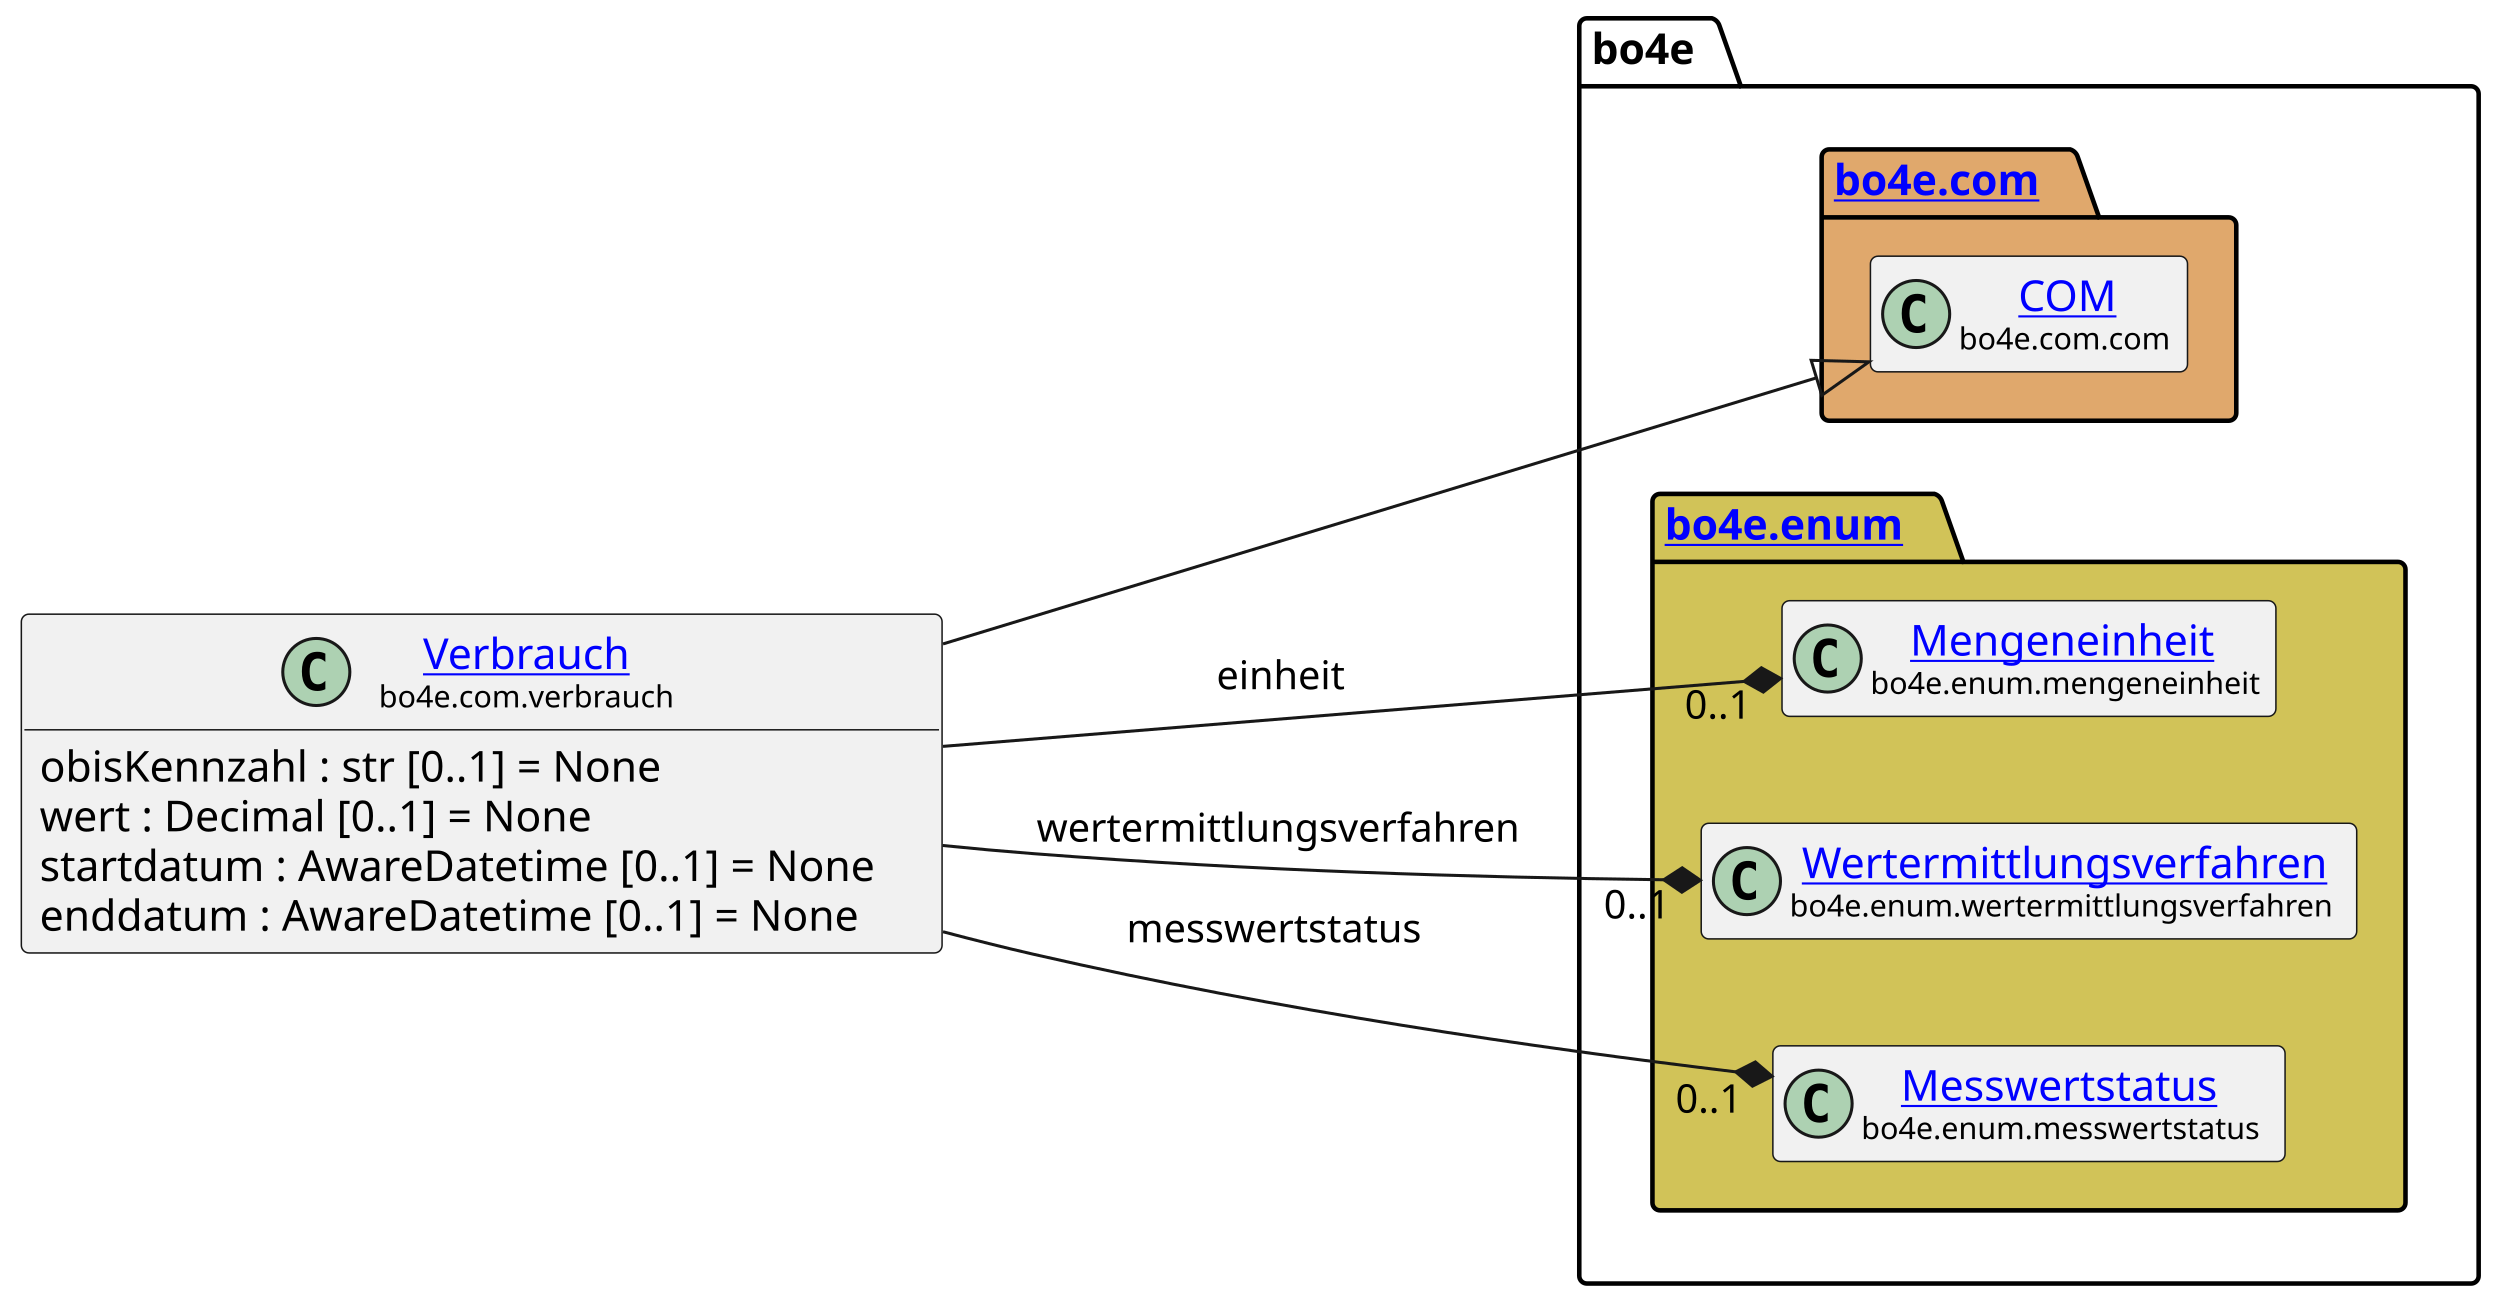
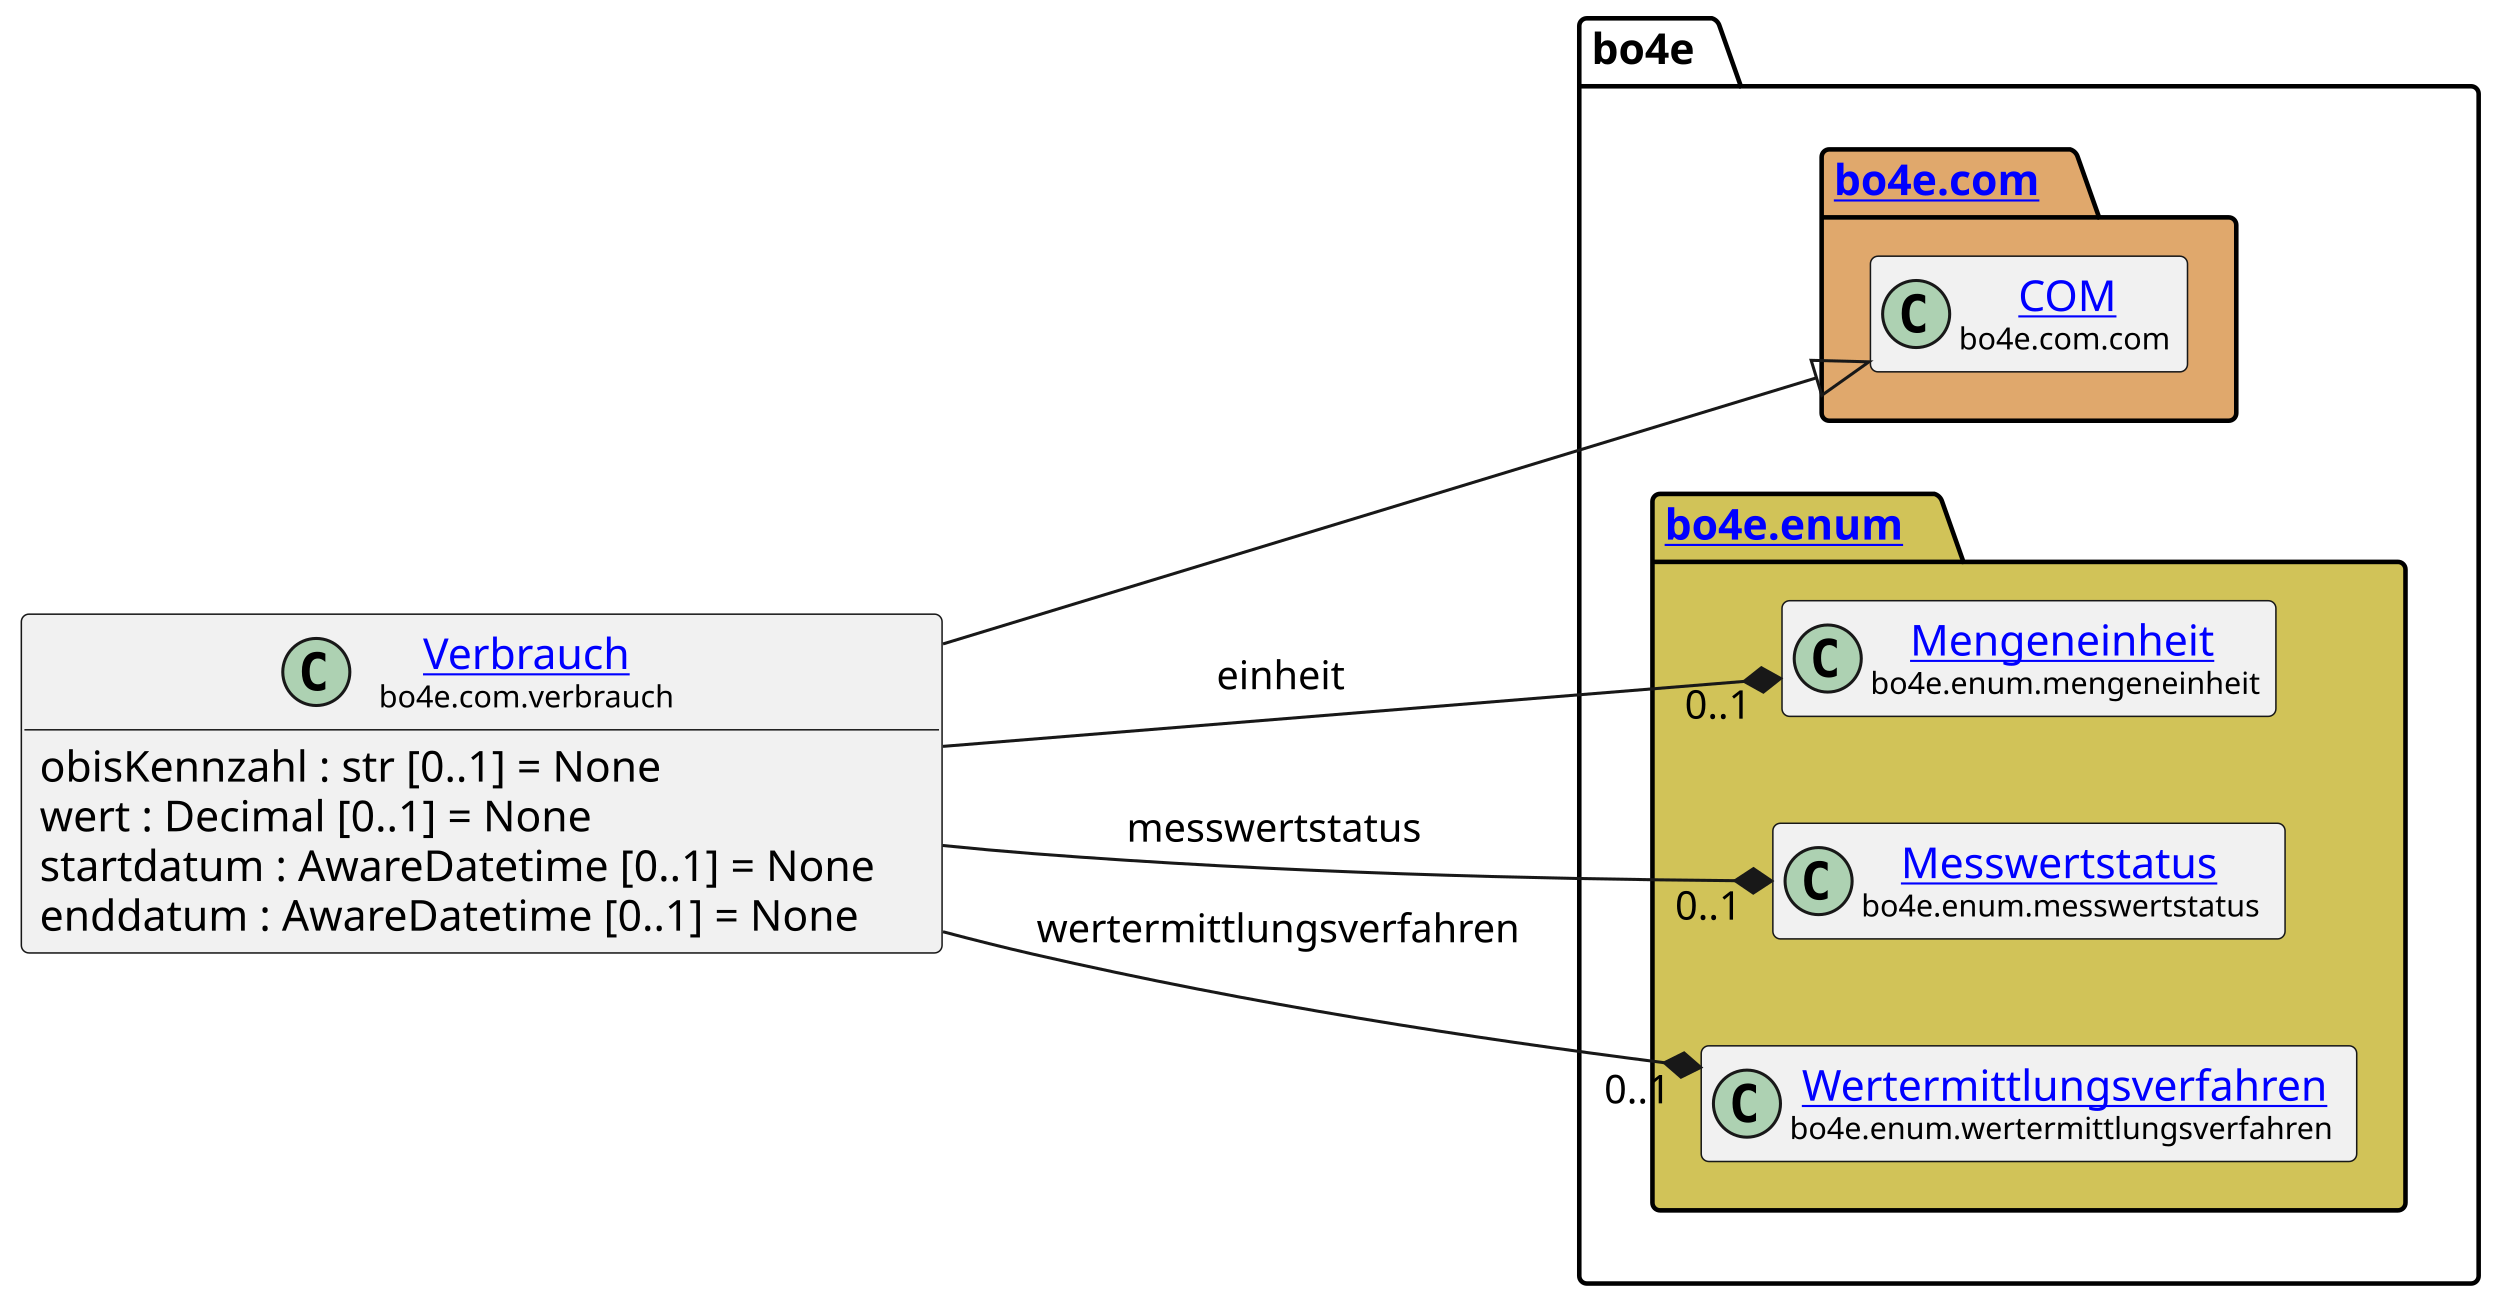
<svg xmlns="http://www.w3.org/2000/svg" xmlns:xlink="http://www.w3.org/1999/xlink" contentStyleType="text/css" height="428px" preserveAspectRatio="none" style="width:820px;height:428px;background:#FFFFFF;" version="1.1" viewBox="0 0 820 428" width="820px" zoomAndPan="magnify">
  <defs />
  <g>
    <g id="cluster_bo4e">
      <path d="M520.5,6 L561.5,6 A3.75,3.75 0 0 1 564,8.5 L571,28.297 L810.5,28.297 A2.5,2.5 0 0 1 813,30.797 L813,418.5 A2.5,2.5 0 0 1 810.5,421 L520.5,421 A2.5,2.5 0 0 1 518,418.5 L518,8.5 A2.5,2.5 0 0 1 520.5,6 " fill="none" style="stroke:#000000;stroke-width:1.5;" />
      <line style="stroke:#000000;stroke-width:1.5;" x1="518" x2="571" y1="28.297" y2="28.297" />
      <text fill="#000000" font-family="sans-serif" font-size="14" font-weight="bold" lengthAdjust="spacing" textLength="40" x="522" y="20.995">bo4e</text>
    </g>
    <g id="cluster_com">
      <path d="M600,49 L679,49 A3.75,3.75 0 0 1 681.5,51.5 L688.5,71.297 L731,71.297 A2.5,2.5 0 0 1 733.5,73.797 L733.5,135.5 A2.5,2.5 0 0 1 731,138 L600,138 A2.5,2.5 0 0 1 597.5,135.5 L597.5,51.5 A2.5,2.5 0 0 1 600,49 " fill="#E0A86C" style="stroke:#000000;stroke-width:1.5;" />
      <line style="stroke:#000000;stroke-width:1.5;" x1="597.5" x2="688.5" y1="71.297" y2="71.297" />
      <a href="https://bo4e.github.io/BO4E-python/latest/api/bo4e.com.html" target="_top" title="https://bo4e.github.io/BO4E-python/latest/api/bo4e.com.html" xlink:actuate="onRequest" xlink:href="https://bo4e.github.io/BO4E-python/latest/api/bo4e.com.html" xlink:show="new" xlink:title="https://bo4e.github.io/BO4E-python/latest/api/bo4e.com.html" xlink:type="simple">
        <text fill="#0000FF" font-family="sans-serif" font-size="14" font-weight="bold" lengthAdjust="spacing" text-decoration="underline" textLength="78" x="601.5" y="63.995">bo4e.com</text>
      </a>
    </g>
    <g id="cluster_enum">
      <path d="M544.5,162 L634.5,162 A3.75,3.75 0 0 1 637,164.5 L644,184.297 L786.5,184.297 A2.5,2.5 0 0 1 789,186.797 L789,394.5 A2.5,2.5 0 0 1 786.5,397 L544.5,397 A2.5,2.5 0 0 1 542,394.5 L542,164.5 A2.5,2.5 0 0 1 544.5,162 " fill="#D1C358" style="stroke:#000000;stroke-width:1.5;" />
      <line style="stroke:#000000;stroke-width:1.5;" x1="542" x2="644" y1="184.297" y2="184.297" />
      <a href="https://bo4e.github.io/BO4E-python/latest/api/bo4e.enum.html" target="_top" title="https://bo4e.github.io/BO4E-python/latest/api/bo4e.enum.html" xlink:actuate="onRequest" xlink:href="https://bo4e.github.io/BO4E-python/latest/api/bo4e.enum.html" xlink:show="new" xlink:title="https://bo4e.github.io/BO4E-python/latest/api/bo4e.enum.html" xlink:type="simple">
        <text fill="#0000FF" font-family="sans-serif" font-size="14" font-weight="bold" lengthAdjust="spacing" text-decoration="underline" textLength="89" x="546" y="176.995">bo4e.enum</text>
      </a>
    </g>
    <g id="elem_COM">
      <rect codeLine="11" fill="#F1F1F1" height="37.938" id="COM" rx="2.5" ry="2.5" style="stroke:#181818;stroke-width:0.5;" width="104" x="613.5" y="84.03" />
      <ellipse cx="628.5" cy="102.999" fill="#ADD1B2" rx="11" ry="11" style="stroke:#181818;stroke-width:1.0;" />
      <path d="M631.469,108.639 Q630.891,108.936 630.25,109.077 Q629.609,109.233 628.906,109.233 Q626.406,109.233 625.078,107.593 Q623.766,105.936 623.766,102.811 Q623.766,99.686 625.078,98.03 Q626.406,96.374 628.906,96.374 Q629.609,96.374 630.25,96.53 Q630.906,96.686 631.469,96.983 L631.469,99.702 Q630.844,99.124 630.25,98.858 Q629.656,98.577 629.031,98.577 Q627.688,98.577 627,99.655 Q626.312,100.718 626.312,102.811 Q626.312,104.905 627,105.983 Q627.688,107.046 629.031,107.046 Q629.656,107.046 630.25,106.78 Q630.844,106.499 631.469,105.921 L631.469,108.639 Z " fill="#000000" />
      <a href="https://bo4e.github.io/BO4E-python/latest/api/bo4e.com.html#bo4e.com.com.COM" target="_top" title="https://bo4e.github.io/BO4E-python/latest/api/bo4e.com.html#bo4e.com.com.COM" xlink:actuate="onRequest" xlink:href="https://bo4e.github.io/BO4E-python/latest/api/bo4e.com.html#bo4e.com.com.COM" xlink:show="new" xlink:title="https://bo4e.github.io/BO4E-python/latest/api/bo4e.com.html#bo4e.com.com.COM" xlink:type="simple">
        <text fill="#0000FF" font-family="sans-serif" font-size="14" lengthAdjust="spacing" text-decoration="underline" textLength="33" x="662" y="102.025">COM</text>
      </a>
      <text fill="#000000" font-family="sans-serif" font-size="10" lengthAdjust="spacing" textLength="72" x="642.5" y="114.609">bo4e.com.com</text>
    </g>
    <g id="elem_Mengeneinheit">
      <rect codeLine="14" fill="#F1F1F1" height="37.938" id="Mengeneinheit" rx="2.5" ry="2.5" style="stroke:#181818;stroke-width:0.5;" width="162" x="584.5" y="197.03" />
      <ellipse cx="599.5" cy="215.999" fill="#ADD1B2" rx="11" ry="11" style="stroke:#181818;stroke-width:1.0;" />
      <path d="M602.469,221.639 Q601.891,221.936 601.25,222.077 Q600.609,222.233 599.906,222.233 Q597.406,222.233 596.078,220.593 Q594.766,218.936 594.766,215.811 Q594.766,212.686 596.078,211.03 Q597.406,209.374 599.906,209.374 Q600.609,209.374 601.25,209.53 Q601.906,209.686 602.469,209.983 L602.469,212.702 Q601.844,212.124 601.25,211.858 Q600.656,211.577 600.031,211.577 Q598.688,211.577 598,212.655 Q597.312,213.718 597.312,215.811 Q597.312,217.905 598,218.983 Q598.688,220.046 600.031,220.046 Q600.656,220.046 601.25,219.78 Q601.844,219.499 602.469,218.921 L602.469,221.639 Z " fill="#000000" />
      <a href="https://bo4e.github.io/BO4E-python/latest/api/bo4e.enum.html#bo4e.enum.mengeneinheit.Mengeneinheit" target="_top" title="https://bo4e.github.io/BO4E-python/latest/api/bo4e.enum.html#bo4e.enum.mengeneinheit.Mengeneinheit" xlink:actuate="onRequest" xlink:href="https://bo4e.github.io/BO4E-python/latest/api/bo4e.enum.html#bo4e.enum.mengeneinheit.Mengeneinheit" xlink:show="new" xlink:title="https://bo4e.github.io/BO4E-python/latest/api/bo4e.enum.html#bo4e.enum.mengeneinheit.Mengeneinheit" xlink:type="simple">
        <text fill="#0000FF" font-family="sans-serif" font-size="14" lengthAdjust="spacing" text-decoration="underline" textLength="104" x="626.5" y="215.025">Mengeneinheit</text>
      </a>
      <text fill="#000000" font-family="sans-serif" font-size="10" lengthAdjust="spacing" textLength="130" x="613.5" y="227.609">bo4e.enum.mengeneinheit</text>
    </g>
+     <g id="elem_Messwertstatus">
+       <rect codeLine="15" fill="#F1F1F1" height="37.938" id="Messwertstatus" rx="2.5" ry="2.5" style="stroke:#181818;stroke-width:0.5;" width="168" x="581.5" y="270.03" />
+       <ellipse cx="596.5" cy="288.999" fill="#ADD1B2" rx="11" ry="11" style="stroke:#181818;stroke-width:1.0;" />
+       <path d="M599.469,294.639 Q598.891,294.936 598.25,295.077 Q597.609,295.233 596.906,295.233 Q594.406,295.233 593.078,293.592 Q591.766,291.936 591.766,288.811 Q591.766,285.686 593.078,284.03 Q594.406,282.374 596.906,282.374 Q597.609,282.374 598.25,282.53 Q598.906,282.686 599.469,282.983 L599.469,285.702 Q598.844,285.124 598.25,284.858 Q597.656,284.577 597.031,284.577 Q595.688,284.577 595,285.655 Q594.312,286.717 594.312,288.811 Q594.312,290.905 595,291.983 Q595.688,293.046 597.031,293.046 Q597.656,293.046 598.25,292.78 Q598.844,292.499 599.469,291.921 L599.469,294.639 Z " fill="#000000" />
+       <a href="https://bo4e.github.io/BO4E-python/latest/api/bo4e.enum.html#bo4e.enum.messwertstatus.Messwertstatus" target="_top" title="https://bo4e.github.io/BO4E-python/latest/api/bo4e.enum.html#bo4e.enum.messwertstatus.Messwertstatus" xlink:actuate="onRequest" xlink:href="https://bo4e.github.io/BO4E-python/latest/api/bo4e.enum.html#bo4e.enum.messwertstatus.Messwertstatus" xlink:show="new" xlink:title="https://bo4e.github.io/BO4E-python/latest/api/bo4e.enum.html#bo4e.enum.messwertstatus.Messwertstatus" xlink:type="simple">
+         <text fill="#0000FF" font-family="sans-serif" font-size="14" lengthAdjust="spacing" text-decoration="underline" textLength="110" x="623.5" y="288.025">Messwertstatus</text>
+       </a>
+       <text fill="#000000" font-family="sans-serif" font-size="10" lengthAdjust="spacing" textLength="136" x="610.5" y="300.609">bo4e.enum.messwertstatus</text>
+     </g>
    <g id="elem_Wertermittlungsverfahren">
-       <rect codeLine="15" fill="#F1F1F1" height="37.938" id="Wertermittlungsverfahren" rx="2.5" ry="2.5" style="stroke:#181818;stroke-width:0.5;" width="215" x="558" y="270.03" />
-       <ellipse cx="573" cy="288.999" fill="#ADD1B2" rx="11" ry="11" style="stroke:#181818;stroke-width:1.0;" />
-       <path d="M575.969,294.639 Q575.391,294.936 574.75,295.077 Q574.109,295.233 573.406,295.233 Q570.906,295.233 569.578,293.592 Q568.266,291.936 568.266,288.811 Q568.266,285.686 569.578,284.03 Q570.906,282.374 573.406,282.374 Q574.109,282.374 574.75,282.53 Q575.406,282.686 575.969,282.983 L575.969,285.702 Q575.344,285.124 574.75,284.858 Q574.156,284.577 573.531,284.577 Q572.188,284.577 571.5,285.655 Q570.812,286.717 570.812,288.811 Q570.812,290.905 571.5,291.983 Q572.188,293.046 573.531,293.046 Q574.156,293.046 574.75,292.78 Q575.344,292.499 575.969,291.921 L575.969,294.639 Z " fill="#000000" />
+       <rect codeLine="16" fill="#F1F1F1" height="37.938" id="Wertermittlungsverfahren" rx="2.5" ry="2.5" style="stroke:#181818;stroke-width:0.5;" width="215" x="558" y="343.03" />
+       <ellipse cx="573" cy="361.999" fill="#ADD1B2" rx="11" ry="11" style="stroke:#181818;stroke-width:1.0;" />
+       <path d="M575.969,367.639 Q575.391,367.936 574.75,368.077 Q574.109,368.233 573.406,368.233 Q570.906,368.233 569.578,366.592 Q568.266,364.936 568.266,361.811 Q568.266,358.686 569.578,357.03 Q570.906,355.374 573.406,355.374 Q574.109,355.374 574.75,355.53 Q575.406,355.686 575.969,355.983 L575.969,358.702 Q575.344,358.124 574.75,357.858 Q574.156,357.577 573.531,357.577 Q572.188,357.577 571.5,358.655 Q570.812,359.717 570.812,361.811 Q570.812,363.905 571.5,364.983 Q572.188,366.046 573.531,366.046 Q574.156,366.046 574.75,365.78 Q575.344,365.499 575.969,364.921 L575.969,367.639 Z " fill="#000000" />
      <a href="https://bo4e.github.io/BO4E-python/latest/api/bo4e.enum.html#bo4e.enum.wertermittlungsverfahren.Wertermittlungsverfahren" target="_top" title="https://bo4e.github.io/BO4E-python/latest/api/bo4e.enum.html#bo4e.enum.wertermittlungsverfahren.Wertermittlungsverfahren" xlink:actuate="onRequest" xlink:href="https://bo4e.github.io/BO4E-python/latest/api/bo4e.enum.html#bo4e.enum.wertermittlungsverfahren.Wertermittlungsverfahren" xlink:show="new" xlink:title="https://bo4e.github.io/BO4E-python/latest/api/bo4e.enum.html#bo4e.enum.wertermittlungsverfahren.Wertermittlungsverfahren" xlink:type="simple">
-         <text fill="#0000FF" font-family="sans-serif" font-size="14" lengthAdjust="spacing" text-decoration="underline" textLength="175" x="591" y="288.025">Wertermittlungsverfahren</text>
+         <text fill="#0000FF" font-family="sans-serif" font-size="14" lengthAdjust="spacing" text-decoration="underline" textLength="175" x="591" y="361.025">Wertermittlungsverfahren</text>
      </a>
-       <text fill="#000000" font-family="sans-serif" font-size="10" lengthAdjust="spacing" textLength="183" x="587" y="300.609">bo4e.enum.wertermittlungsverfahren</text>
-     </g>
-     <g id="elem_Messwertstatus">
-       <rect codeLine="16" fill="#F1F1F1" height="37.938" id="Messwertstatus" rx="2.5" ry="2.5" style="stroke:#181818;stroke-width:0.5;" width="168" x="581.5" y="343.03" />
-       <ellipse cx="596.5" cy="361.999" fill="#ADD1B2" rx="11" ry="11" style="stroke:#181818;stroke-width:1.0;" />
-       <path d="M599.469,367.639 Q598.891,367.936 598.25,368.077 Q597.609,368.233 596.906,368.233 Q594.406,368.233 593.078,366.592 Q591.766,364.936 591.766,361.811 Q591.766,358.686 593.078,357.03 Q594.406,355.374 596.906,355.374 Q597.609,355.374 598.25,355.53 Q598.906,355.686 599.469,355.983 L599.469,358.702 Q598.844,358.124 598.25,357.858 Q597.656,357.577 597.031,357.577 Q595.688,357.577 595,358.655 Q594.312,359.717 594.312,361.811 Q594.312,363.905 595,364.983 Q595.688,366.046 597.031,366.046 Q597.656,366.046 598.25,365.78 Q598.844,365.499 599.469,364.921 L599.469,367.639 Z " fill="#000000" />
-       <a href="https://bo4e.github.io/BO4E-python/latest/api/bo4e.enum.html#bo4e.enum.messwertstatus.Messwertstatus" target="_top" title="https://bo4e.github.io/BO4E-python/latest/api/bo4e.enum.html#bo4e.enum.messwertstatus.Messwertstatus" xlink:actuate="onRequest" xlink:href="https://bo4e.github.io/BO4E-python/latest/api/bo4e.enum.html#bo4e.enum.messwertstatus.Messwertstatus" xlink:show="new" xlink:title="https://bo4e.github.io/BO4E-python/latest/api/bo4e.enum.html#bo4e.enum.messwertstatus.Messwertstatus" xlink:type="simple">
-         <text fill="#0000FF" font-family="sans-serif" font-size="14" lengthAdjust="spacing" text-decoration="underline" textLength="110" x="623.5" y="361.025">Messwertstatus</text>
-       </a>
-       <text fill="#000000" font-family="sans-serif" font-size="10" lengthAdjust="spacing" textLength="136" x="610.5" y="373.609">bo4e.enum.messwertstatus</text>
+       <text fill="#000000" font-family="sans-serif" font-size="10" lengthAdjust="spacing" textLength="183" x="587" y="373.609">bo4e.enum.wertermittlungsverfahren</text>
    </g>
    <g id="elem_Verbrauch">
      <rect codeLine="3" fill="#F1F1F1" height="111.125" id="Verbrauch" rx="2.5" ry="2.5" style="stroke:#181818;stroke-width:0.5;" width="302" x="7" y="201.44" />
      <ellipse cx="103.75" cy="220.409" fill="#ADD1B2" rx="11" ry="11" style="stroke:#181818;stroke-width:1.0;" />
      <path d="M106.719,226.049 Q106.141,226.346 105.5,226.487 Q104.859,226.643 104.156,226.643 Q101.656,226.643 100.328,225.002 Q99.016,223.346 99.016,220.221 Q99.016,217.096 100.328,215.44 Q101.656,213.784 104.156,213.784 Q104.859,213.784 105.5,213.94 Q106.156,214.096 106.719,214.393 L106.719,217.112 Q106.094,216.534 105.5,216.268 Q104.906,215.987 104.281,215.987 Q102.938,215.987 102.25,217.065 Q101.562,218.127 101.562,220.221 Q101.562,222.315 102.25,223.393 Q102.938,224.456 104.281,224.456 Q104.906,224.456 105.5,224.19 Q106.094,223.909 106.719,223.331 L106.719,226.049 Z " fill="#000000" />
      <a href="https://bo4e.github.io/BO4E-python/latest/api/bo4e.com.html#bo4e.com.verbrauch.Verbrauch" target="_top" title="https://bo4e.github.io/BO4E-python/latest/api/bo4e.com.html#bo4e.com.verbrauch.Verbrauch" xlink:actuate="onRequest" xlink:href="https://bo4e.github.io/BO4E-python/latest/api/bo4e.com.html#bo4e.com.verbrauch.Verbrauch" xlink:show="new" xlink:title="https://bo4e.github.io/BO4E-python/latest/api/bo4e.com.html#bo4e.com.verbrauch.Verbrauch" xlink:type="simple">
        <text fill="#0000FF" font-family="sans-serif" font-size="14" lengthAdjust="spacing" text-decoration="underline" textLength="71" x="138.75" y="219.435">Verbrauch</text>
      </a>
      <text fill="#000000" font-family="sans-serif" font-size="10" lengthAdjust="spacing" textLength="100" x="124.25" y="232.019">bo4e.com.verbrauch</text>
      <line style="stroke:#181818;stroke-width:0.5;" x1="8" x2="308" y1="239.377" y2="239.377" />
      <text fill="#000000" font-family="sans-serif" font-size="14" lengthAdjust="spacing" textLength="221" x="13" y="256.373">obisKennzahl : str [0..1] = None</text>
      <text fill="#000000" font-family="sans-serif" font-size="14" lengthAdjust="spacing" textLength="195" x="13" y="272.67">wert : Decimal [0..1] = None</text>
      <text fill="#000000" font-family="sans-serif" font-size="14" lengthAdjust="spacing" textLength="290" x="13" y="288.966">startdatum : AwareDatetime [0..1] = None</text>
      <text fill="#000000" font-family="sans-serif" font-size="14" lengthAdjust="spacing" textLength="286" x="13" y="305.263">enddatum : AwareDatetime [0..1] = None</text>
    </g>
    <g id="link_Verbrauch_COM">
      <path codeLine="19" d="M309.3,211.21 C412.18,179.87 525.101,145.465 595.811,123.925 " fill="none" id="Verbrauch-to-COM" style="stroke:#181818;stroke-width:1.0;" />
      <polygon fill="none" points="613.03,118.68,594.063,118.186,597.56,129.665,613.03,118.68" style="stroke:#181818;stroke-width:1.0;" />
    </g>
    <g id="link_Verbrauch_Wertermittlungsverfahren">
-       <path codeLine="20" d="M309.16,277.32 C319.24,278.34 329.26,279.25 339,280 C411.85,285.65 482.111,287.733 545.711,288.563 " fill="none" id="Verbrauch-to-Wertermittlungsverfahren" style="stroke:#181818;stroke-width:1.0;" />
-       <polygon fill="#181818" points="557.71,288.72,551.763,284.642,545.711,288.563,551.658,292.641,557.71,288.72" style="stroke:#181818;stroke-width:1.0;" />
-       <text fill="#000000" font-family="sans-serif" font-size="13" lengthAdjust="spacing" textLength="161" x="340" y="276.067">wertermittlungsverfahren</text>
-       <text fill="#000000" font-family="sans-serif" font-size="13" lengthAdjust="spacing" textLength="24" x="526.036" y="301.254">0..1</text>
+       <path codeLine="20" d="M309.3,305.61 C319.31,308.27 329.27,310.77 339,313 C411.27,329.58 481.997,340.42 545.917,348.58 " fill="none" id="Verbrauch-to-Wertermittlungsverfahren" style="stroke:#181818;stroke-width:1.0;" />
+       <polygon fill="#181818" points="557.82,350.1,552.375,345.372,545.917,348.58,551.362,353.308,557.82,350.1" style="stroke:#181818;stroke-width:1.0;" />
+       <text fill="#000000" font-family="sans-serif" font-size="13" lengthAdjust="spacing" textLength="161" x="340" y="309.067">wertermittlungsverfahren</text>
+       <text fill="#000000" font-family="sans-serif" font-size="13" lengthAdjust="spacing" textLength="24" x="526.153" y="361.889">0..1</text>
    </g>
    <g id="link_Verbrauch_Mengeneinheit">
      <path codeLine="21" d="M309.3,244.81 C399.37,237.5 498.379,229.469 572.069,223.499 " fill="none" id="Verbrauch-to-Mengeneinheit" style="stroke:#181818;stroke-width:1.0;" />
      <polygon fill="#181818" points="584.03,222.53,577.727,219.028,572.069,223.499,578.373,227.001,584.03,222.53" style="stroke:#181818;stroke-width:1.0;" />
      <text fill="#000000" font-family="sans-serif" font-size="13" lengthAdjust="spacing" textLength="43" x="399" y="226.067">einheit</text>
      <text fill="#000000" font-family="sans-serif" font-size="13" lengthAdjust="spacing" textLength="24" x="552.582" y="235.72">0..1</text>
    </g>
    <g id="link_Verbrauch_Messwertstatus">
-       <path codeLine="22" d="M309.3,305.61 C319.31,308.27 329.27,310.77 339,313 C420.46,331.69 503.167,343.581 569.327,351.571 " fill="none" id="Verbrauch-to-Messwertstatus" style="stroke:#181818;stroke-width:1.0;" />
-       <polygon fill="#181818" points="581.24,353.01,575.763,348.32,569.327,351.571,574.804,356.262,581.24,353.01" style="stroke:#181818;stroke-width:1.0;" />
-       <text fill="#000000" font-family="sans-serif" font-size="13" lengthAdjust="spacing" textLength="102" x="369.5" y="309.067">messwertstatus</text>
-       <text fill="#000000" font-family="sans-serif" font-size="13" lengthAdjust="spacing" textLength="24" x="549.569" y="364.964">0..1</text>
+       <path codeLine="22" d="M309.16,277.32 C319.24,278.34 329.26,279.25 339,280 C421.15,286.37 503.27,288.296 569.1,288.866 " fill="none" id="Verbrauch-to-Messwertstatus" style="stroke:#181818;stroke-width:1.0;" />
+       <polygon fill="#181818" points="581.1,288.97,575.135,284.918,569.1,288.866,575.066,292.918,581.1,288.97" style="stroke:#181818;stroke-width:1.0;" />
+       <text fill="#000000" font-family="sans-serif" font-size="13" lengthAdjust="spacing" textLength="102" x="369.5" y="276.067">messwertstatus</text>
+       <text fill="#000000" font-family="sans-serif" font-size="13" lengthAdjust="spacing" textLength="24" x="549.418" y="301.638">0..1</text>
    </g>
  </g>
</svg>
